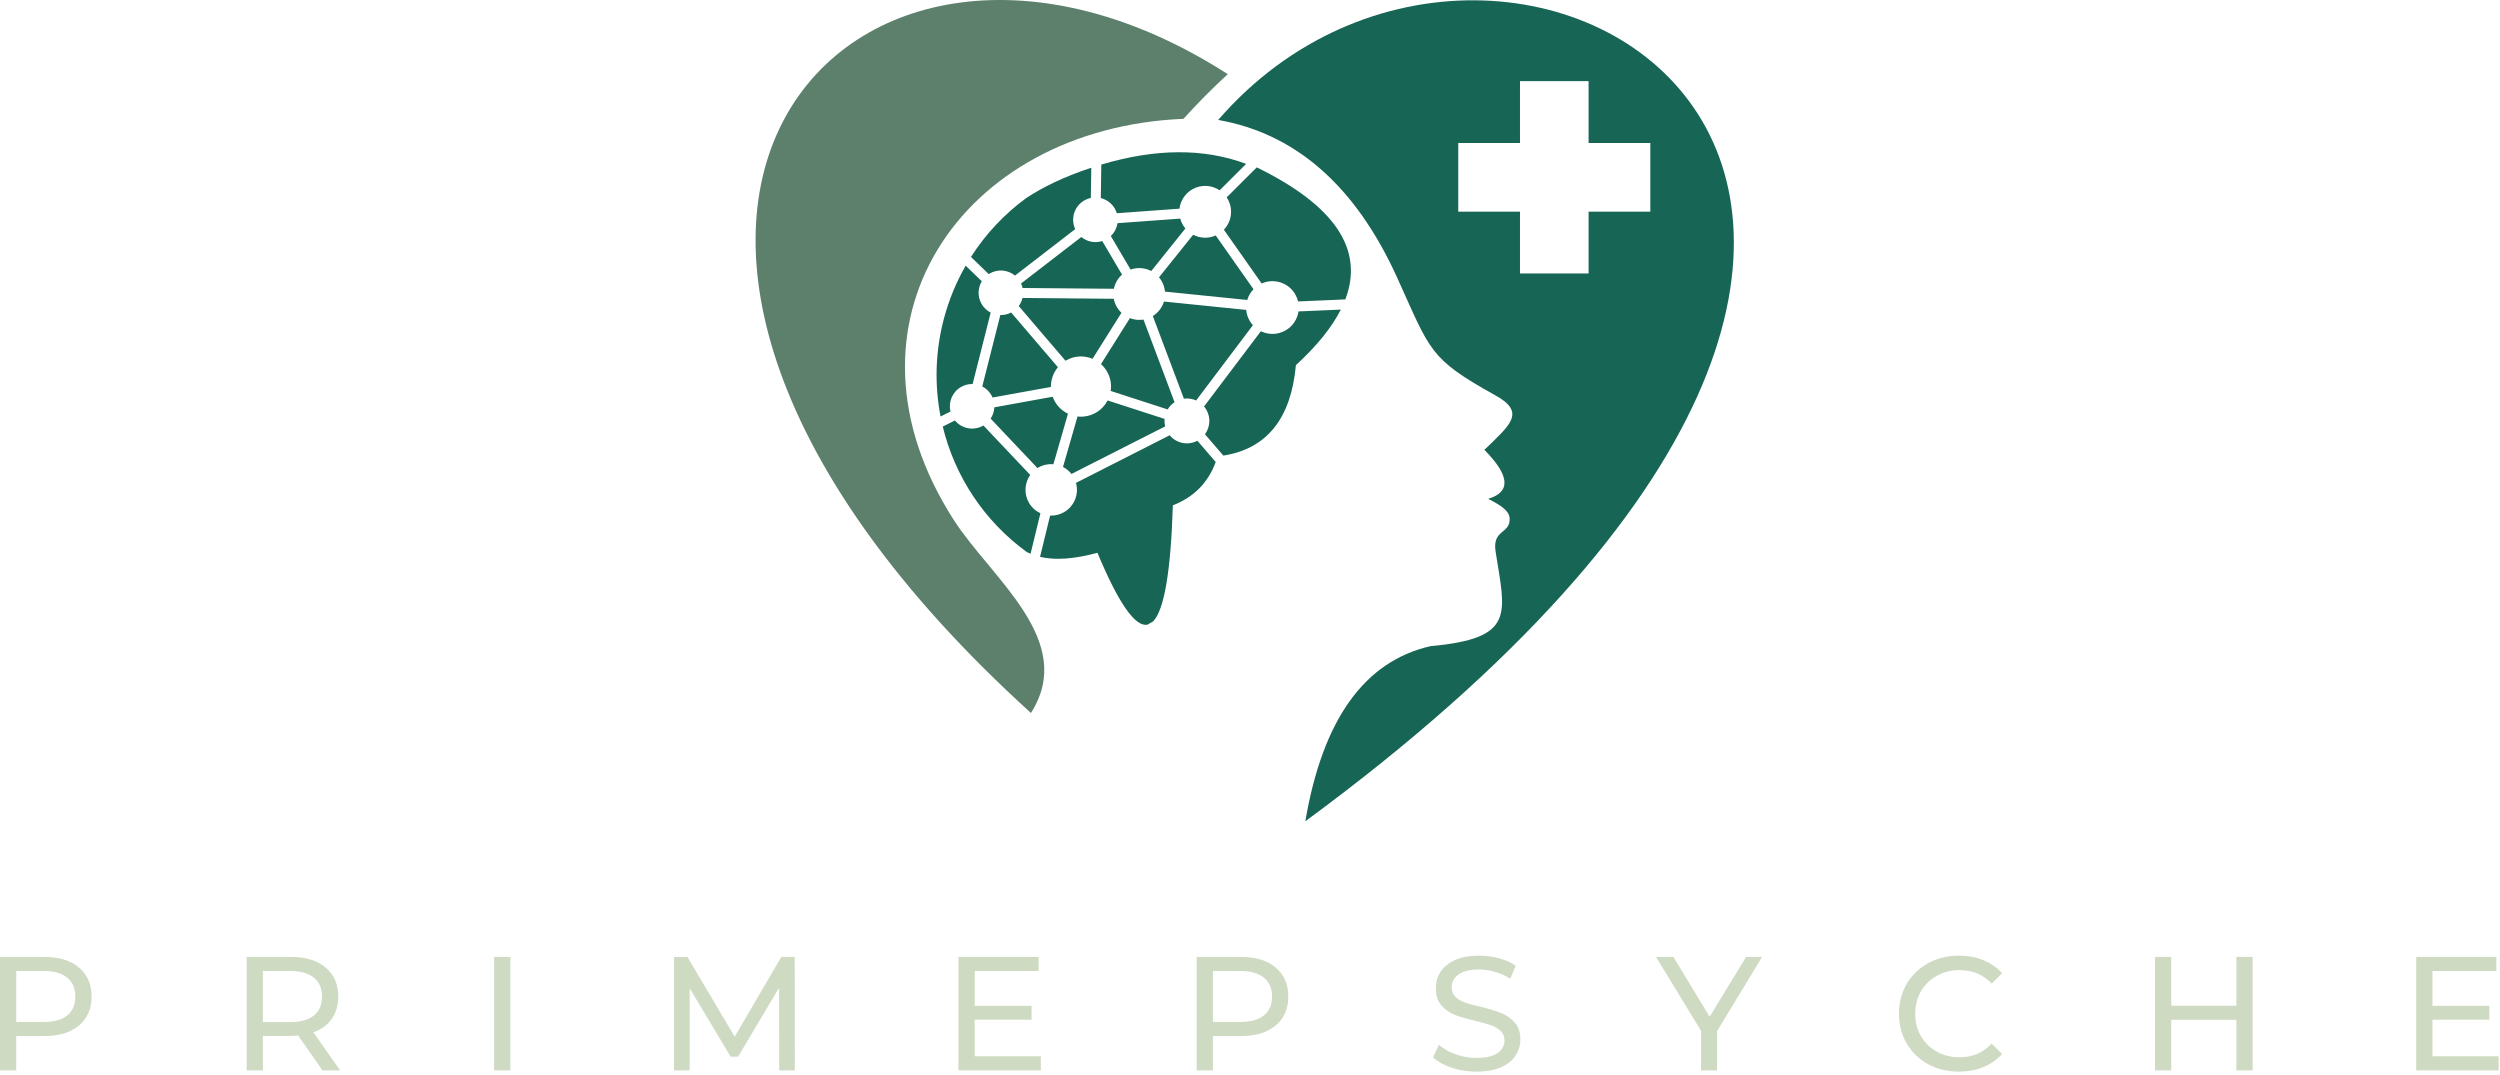
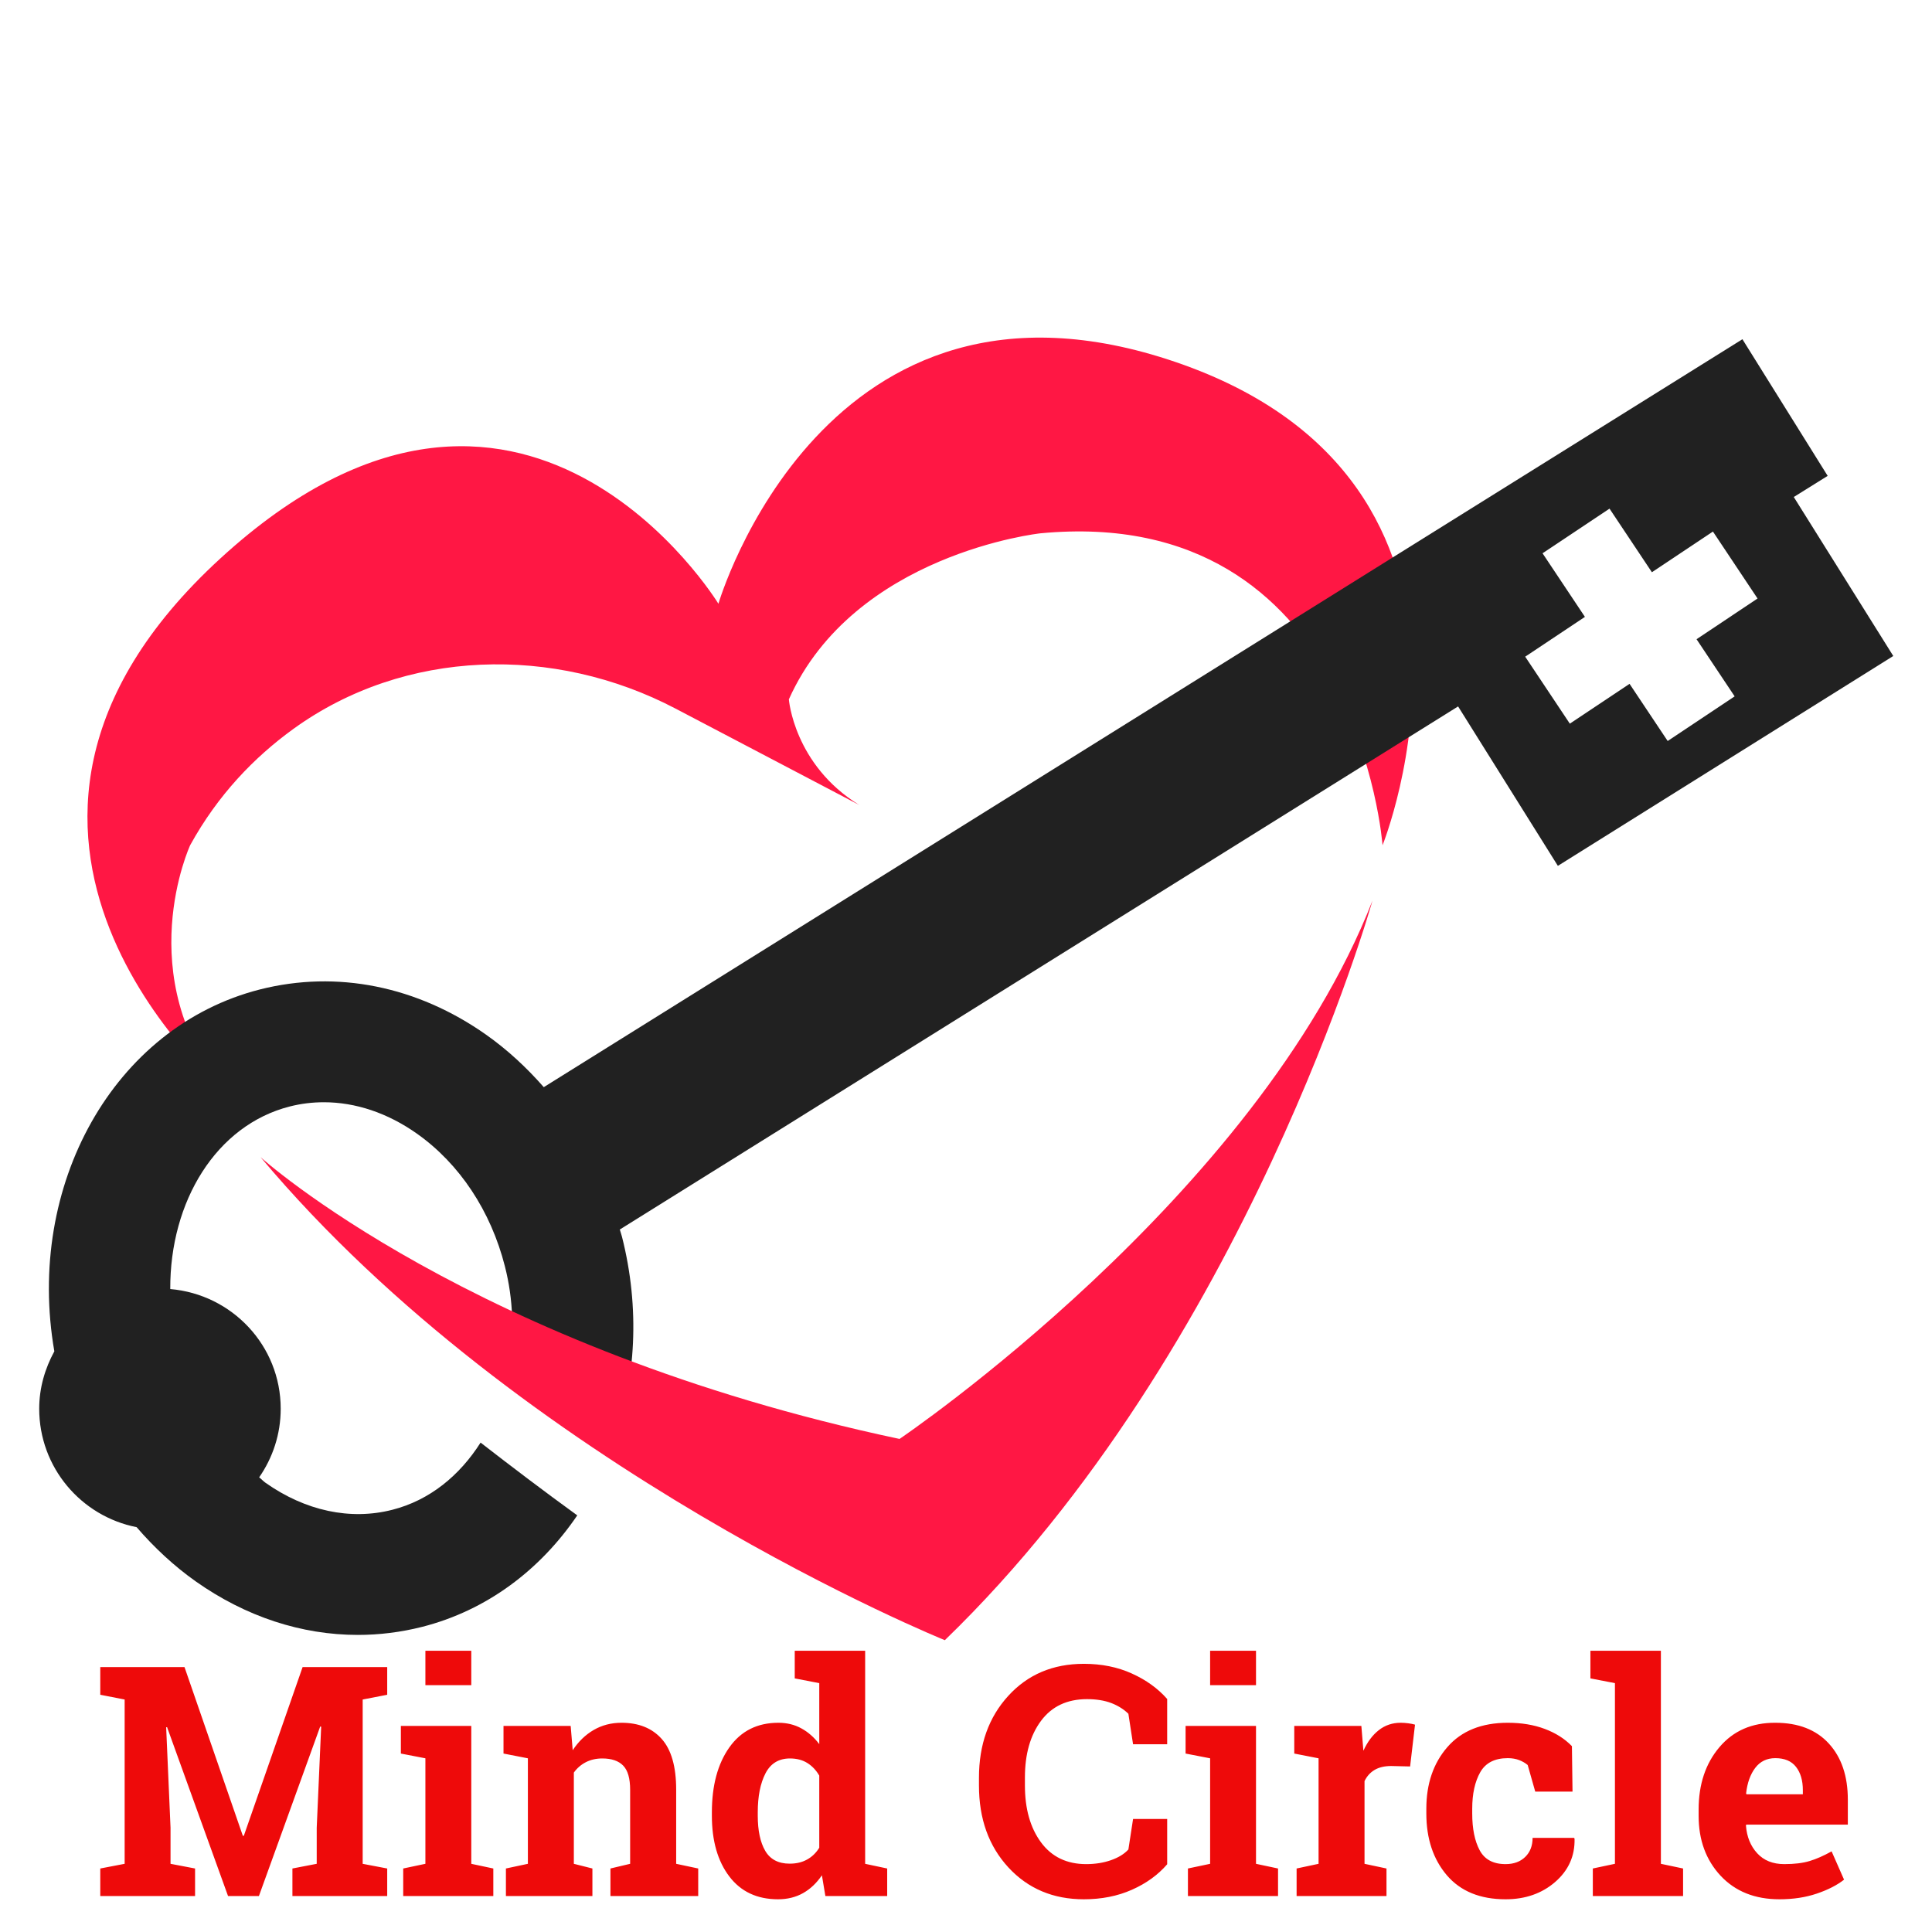
- <svg xmlns="http://www.w3.org/2000/svg" width="414" height="178" viewBox="0 0 414 178" fill="none">
-   <path d="M7.333 158.464C9.76 158.464 11.672 159.047 13.062 160.214C14.463 161.38 15.167 162.984 15.167 165.026C15.167 167.068 14.463 168.672 13.062 169.839C11.672 170.995 9.76 171.568 7.333 171.568H2.688V177.255H0V158.464H7.333ZM7.25 169.234C8.943 169.234 10.234 168.875 11.125 168.151C12.026 167.432 12.479 166.391 12.479 165.026C12.479 163.667 12.026 162.625 11.125 161.901C10.234 161.167 8.943 160.797 7.25 160.797H2.688V169.234H7.25Z" fill="#CEDAC2" />
-   <path d="M53.41 177.255L49.368 171.484C48.852 171.526 48.456 171.547 48.181 171.547H43.535V177.255H40.847V158.464H48.181C50.608 158.464 52.519 159.047 53.91 160.214C55.311 161.38 56.014 162.984 56.014 165.026C56.014 166.474 55.649 167.708 54.931 168.734C54.222 169.75 53.206 170.484 51.889 170.943L56.326 177.255H53.41ZM48.097 169.255C49.79 169.255 51.081 168.896 51.972 168.172C52.873 167.438 53.326 166.391 53.326 165.026C53.326 163.667 52.873 162.625 51.972 161.901C51.081 161.167 49.79 160.797 48.097 160.797H43.535V169.255H48.097Z" fill="#CEDAC2" />
-   <path d="M81.828 158.464H84.516V177.255H81.828V158.464Z" fill="#CEDAC2" />
-   <path d="M129.039 177.255L129.018 163.568L122.226 174.984H120.997L114.206 163.651V177.255H111.622V158.464H113.831L121.664 171.672L129.393 158.464H131.601L131.622 177.255H129.039Z" fill="#CEDAC2" />
-   <path d="M172.366 174.922V177.255H158.72V158.464H171.991V160.797H161.408V166.568H170.825V168.859H161.408V174.922H172.366Z" fill="#CEDAC2" />
-   <path d="M205.506 158.464C207.933 158.464 209.844 159.047 211.235 160.214C212.636 161.38 213.339 162.984 213.339 165.026C213.339 167.068 212.636 168.672 211.235 169.839C209.844 170.995 207.933 171.568 205.506 171.568H200.86V177.255H198.172V158.464H205.506ZM205.422 169.234C207.115 169.234 208.407 168.875 209.297 168.151C210.199 167.432 210.652 166.391 210.652 165.026C210.652 163.667 210.199 162.625 209.297 161.901C208.407 161.167 207.115 160.797 205.422 160.797H200.86V169.234H205.422Z" fill="#CEDAC2" />
-   <path d="M244.499 177.464C243.082 177.464 241.712 177.25 240.395 176.818C239.087 176.375 238.061 175.807 237.311 175.109L238.29 173.005C239.009 173.661 239.926 174.188 241.04 174.589C242.165 174.995 243.316 175.193 244.499 175.193C246.051 175.193 247.212 174.932 247.978 174.401C248.754 173.875 249.145 173.172 249.145 172.297C249.145 171.646 248.926 171.12 248.499 170.714C248.082 170.313 247.561 170.005 246.936 169.797C246.322 169.578 245.457 169.333 244.332 169.068C242.926 168.734 241.79 168.401 240.915 168.068C240.051 167.724 239.311 167.193 238.686 166.484C238.072 165.776 237.77 164.828 237.77 163.63C237.77 162.63 238.03 161.729 238.561 160.922C239.087 160.12 239.884 159.474 240.957 158.984C242.025 158.5 243.358 158.255 244.957 158.255C246.066 158.255 247.155 158.401 248.228 158.693C249.296 158.974 250.218 159.38 250.999 159.922L250.103 162.068C249.322 161.568 248.483 161.193 247.582 160.943C246.691 160.682 245.816 160.547 244.957 160.547C243.426 160.547 242.28 160.828 241.52 161.38C240.77 161.922 240.395 162.641 240.395 163.526C240.395 164.167 240.608 164.688 241.04 165.089C241.468 165.495 241.999 165.807 242.624 166.026C243.259 166.25 244.129 166.484 245.228 166.734C246.645 167.083 247.775 167.432 248.624 167.776C249.483 168.109 250.218 168.625 250.832 169.318C251.457 170.016 251.77 170.953 251.77 172.13C251.77 173.12 251.499 174.021 250.957 174.839C250.426 175.646 249.613 176.287 248.52 176.755C247.436 177.229 246.093 177.464 244.499 177.464Z" fill="#CEDAC2" />
-   <path d="M284.345 170.755V177.255H281.699V170.714L274.24 158.464H277.115L283.115 168.38L289.157 158.464H291.803L284.345 170.755Z" fill="#CEDAC2" />
-   <path d="M324.388 177.464C322.513 177.464 320.815 177.057 319.305 176.234C317.789 175.401 316.602 174.255 315.742 172.797C314.893 171.339 314.471 169.693 314.471 167.859C314.471 166.042 314.893 164.401 315.742 162.943C316.602 161.484 317.789 160.339 319.305 159.505C320.831 158.672 322.539 158.255 324.43 158.255C325.888 158.255 327.221 158.505 328.43 159.005C329.648 159.495 330.69 160.214 331.555 161.172L329.825 162.88C328.409 161.396 326.643 160.651 324.534 160.651C323.128 160.651 321.867 160.964 320.742 161.589C319.617 162.214 318.732 163.078 318.096 164.172C317.471 165.271 317.159 166.5 317.159 167.859C317.159 169.224 317.471 170.458 318.096 171.568C318.732 172.667 319.617 173.526 320.742 174.151C321.867 174.776 323.128 175.089 324.534 175.089C326.628 175.089 328.393 174.333 329.825 172.818L331.555 174.526C330.69 175.484 329.648 176.214 328.43 176.714C327.206 177.214 325.857 177.464 324.388 177.464Z" fill="#CEDAC2" />
-   <path d="M373.033 158.464V177.255H370.345V168.88H359.554V177.255H356.866V158.464H359.554V166.547H370.345V158.464H373.033Z" fill="#CEDAC2" />
-   <path d="M413.774 174.922V177.255H400.128V158.464H413.399V160.797H402.815V166.568H412.232V168.859H402.815V174.922H413.774Z" fill="#CEDAC2" />
-   <path fill-rule="evenodd" clip-rule="evenodd" d="M161.064 63.592C160.413 63.577 159.746 63.733 159.137 64.087C157.689 64.926 157.022 66.597 157.397 68.15L155.757 68.972C154.741 63.728 154.877 58.222 156.293 52.837C157.121 49.691 158.345 46.728 159.918 43.998L159.074 43.181L162.585 46.577C161.913 47.691 161.856 49.123 162.548 50.327C162.918 50.967 163.449 51.457 164.059 51.769L161.064 63.592ZM164.371 65.827C164.314 65.696 164.246 65.561 164.173 65.436C163.804 64.795 163.272 64.311 162.663 63.998L165.658 52.17C166.262 52.186 166.877 52.051 167.449 51.754L175.189 60.811C174.423 61.733 174.017 62.894 174.028 64.077L164.371 65.827ZM185.804 45.478C185.101 46.108 184.642 46.936 184.455 47.821L169.34 47.691C169.283 47.436 169.199 47.186 169.09 46.941L179.064 39.248C180.017 40.04 181.33 40.306 182.533 39.92L185.809 45.478H185.804ZM184.439 49.478L169.324 49.342C169.21 49.821 169.002 50.28 168.705 50.681L176.444 59.738C176.465 59.722 176.491 59.712 176.517 59.696C177.913 58.889 179.543 58.837 180.923 59.415L185.71 51.806C185.418 51.53 185.158 51.202 184.944 50.832C184.694 50.4 184.528 49.941 184.439 49.478ZM187.111 52.686C187.819 52.962 188.601 53.045 189.361 52.92L194.507 66.608C194.028 66.92 193.642 67.337 193.366 67.801L183.934 64.743C184.09 63.665 183.903 62.535 183.319 61.519C183.048 61.045 182.71 60.639 182.324 60.295L187.111 52.686ZM195.444 36.202C195.538 36.551 195.679 36.889 195.866 37.217C195.996 37.441 196.142 37.65 196.298 37.837L190.647 44.884C189.606 44.342 188.371 44.233 187.226 44.639L183.949 39.082C184.559 38.509 184.939 37.754 185.064 36.957L195.444 36.202ZM192.918 48.29L206.543 49.676C206.736 49.019 207.09 48.405 207.58 47.9L201.324 38.993C200.095 39.54 198.72 39.467 197.59 38.873L191.934 45.92C192.09 46.108 192.236 46.316 192.366 46.54C192.684 47.097 192.866 47.691 192.918 48.29ZM202.673 38.045C203.96 36.702 204.267 34.618 203.288 32.926C203.241 32.847 203.189 32.764 203.137 32.686L208.121 27.717C221.048 34.035 225.934 41.321 222.788 49.582L214.965 49.92C214.866 49.519 214.715 49.123 214.496 48.743C213.366 46.785 210.944 46.035 208.929 46.946L202.673 38.04V38.045ZM199.767 67.847C199.658 67.655 199.533 67.478 199.392 67.311L208.798 54.853C210.054 55.467 211.59 55.467 212.897 54.712C214.095 54.019 214.845 52.842 215.033 51.571L222.038 51.269C220.548 54.217 218.069 57.285 214.601 60.472C213.798 69.316 209.793 74.311 202.585 75.446L199.543 71.915C200.392 70.759 200.533 69.165 199.767 67.847ZM174.319 65.702L164.663 67.452C164.632 68.118 164.418 68.764 164.048 69.321L171.804 77.514C171.851 77.483 171.903 77.457 171.949 77.426C172.736 76.972 173.606 76.795 174.444 76.874L176.856 68.509C175.981 68.087 175.215 67.41 174.694 66.504C174.543 66.243 174.418 65.978 174.319 65.702ZM170.606 78.65C169.673 79.972 169.533 81.764 170.392 83.254C170.851 84.045 171.522 84.634 172.293 84.993L170.658 91.712C170.439 91.618 170.236 91.525 170.033 91.415C162.923 86.249 158.106 78.821 156.121 70.639L158.137 69.629C159.262 70.999 161.241 71.394 162.824 70.478C162.835 70.472 162.845 70.462 162.851 70.462L170.606 78.65ZM193.699 72.082L178.184 79.962C178.699 81.795 177.934 83.816 176.215 84.811C175.481 85.238 174.679 85.415 173.897 85.384L172.231 92.217C174.757 92.811 177.923 92.582 181.736 91.54C185.22 99.889 187.981 103.858 190.017 103.446L190.939 102.915C192.788 101.066 193.882 94.655 194.226 83.681C197.694 82.332 200.064 79.936 201.319 76.509L198.288 72.988C196.72 73.821 194.804 73.415 193.699 72.082ZM192.861 69.374C192.819 69.785 192.851 70.202 192.955 70.608L177.434 78.488C177.048 77.993 176.569 77.603 176.033 77.327L178.439 68.967C179.465 69.087 180.533 68.884 181.496 68.332C182.345 67.837 183.002 67.129 183.423 66.316L192.861 69.374ZM198.08 66.316L207.476 53.858C207.278 53.634 207.095 53.384 206.939 53.113C206.611 52.545 206.423 51.931 206.371 51.321L192.752 49.936C192.46 50.9 191.824 51.764 190.908 52.337L196.054 66.019C196.746 65.926 197.449 66.035 198.08 66.316ZM182.293 32.801C183.236 33.035 184.085 33.634 184.611 34.545C184.752 34.79 184.861 35.045 184.944 35.311L195.324 34.556C195.481 33.264 196.226 32.061 197.434 31.358C198.903 30.514 200.658 30.629 201.976 31.514L206.361 27.139C199.371 24.53 191.382 24.571 182.377 27.254L182.293 32.801ZM160.408 41.936C160.366 41.978 160.324 42.019 160.288 42.061C160.324 42.019 160.366 41.978 160.408 41.936ZM160.689 41.634C160.601 41.728 160.522 41.816 160.439 41.905C160.522 41.816 160.601 41.728 160.689 41.634ZM160.83 41.478C160.793 41.519 160.752 41.561 160.715 41.603C160.752 41.561 160.793 41.519 160.83 41.478ZM160.965 41.321L160.845 41.457C160.882 41.415 160.923 41.368 160.965 41.321ZM163.897 45.29C165.267 44.498 166.929 44.686 168.085 45.634L178.054 37.941C177.262 36.222 177.892 34.155 179.564 33.191C179.908 32.988 180.272 32.853 180.642 32.775L180.72 27.775C176.121 29.285 172.663 31.019 169.981 32.769C166.356 35.415 163.231 38.728 160.793 42.551L160.288 42.061L163.731 45.389C163.783 45.358 163.84 45.321 163.897 45.29Z" fill="#176554" />
-   <path fill-rule="evenodd" clip-rule="evenodd" d="M263.069 45.285H251.71V35.051H241.486V23.676H251.71V13.441H263.069V23.676H273.293V35.051H263.069V45.285ZM245.814 74.493C250.033 78.754 250.241 81.462 246.434 82.613C248.778 83.754 249.949 84.717 249.996 85.832C250.121 88.478 247.095 87.618 247.668 91.327C249.272 101.65 251.09 105.712 236.913 106.999C225.944 109.493 219.028 119.165 216.163 135.999C359.418 30.723 249.304 -35.017 201.731 19.863C214.611 22.129 224.491 30.832 231.366 45.967C236.929 58.202 236.601 59.342 247.658 65.483C252.762 68.322 250.059 70.379 245.814 74.493Z" fill="#176554" />
-   <path fill-rule="evenodd" clip-rule="evenodd" d="M195.986 19.676C198.309 17.098 200.757 14.629 203.319 12.28C140.715 -27.949 81.106 36.754 170.725 118.071C178.361 106.061 164.225 95.858 157.949 86.108C137.137 53.769 158.897 21.238 195.986 19.676Z" fill="#5D806D" />
+ <svg xmlns="http://www.w3.org/2000/svg" x="0px" y="0px" width="144" height="144" viewBox="0,0,256,256" style="fill:#000000;">
+   <g transform="">
+     <g fill="none" fill-rule="nonzero" stroke="none" stroke-width="1" stroke-linecap="butt" stroke-linejoin="miter" stroke-miterlimit="10" stroke-dasharray="" stroke-dashoffset="0" font-family="none" font-weight="none" font-size="none" text-anchor="none" style="mix-blend-mode: normal">
+       <g transform="scale(5.33333,5.33333)">
+         <path d="M34.349,21c0,0 -0.625,-8.5 -8.5,-7.75c0,0 -4.625,0.5 -6.25,4.125c0,0 0.125,1.625 1.75,2.625l-4.563,-2.394c-3.019,-1.584 -6.733,-1.494 -9.496,0.503c-0.972,0.703 -1.879,1.641 -2.566,2.891c0,0 -1.5,3.25 0.875,6.125c0,0 -7.625,-6.375 -0.125,-13.25c7.5,-6.875 12.375,1.125 12.375,1.125c0,0 2.625,-9 11.375,-6c8.75,3 5.125,12 5.125,12z" fill="#ff1744" />
+         <path d="M44.566,12.348l0.842,-0.525l-2.118,-3.395l-29.78,18.582c-0.427,-0.487 -0.901,-0.927 -1.427,-1.299c-1.717,-1.212 -3.712,-1.613 -5.623,-1.129c-3.641,0.927 -5.826,4.871 -5.11,8.991c-0.232,0.426 -0.376,0.907 -0.376,1.427c0,1.458 1.041,2.671 2.42,2.942c0.438,0.507 0.927,0.964 1.47,1.348c1.242,0.877 2.63,1.329 4.025,1.329c0.533,0 1.069,-0.066 1.598,-0.2c1.614,-0.411 2.938,-1.42 3.855,-2.77c-0.804,-0.582 -1.643,-1.219 -2.402,-1.808c-0.521,0.82 -1.265,1.433 -2.192,1.669c-1.044,0.268 -2.164,0.027 -3.153,-0.672c-0.056,-0.039 -0.101,-0.092 -0.156,-0.134c0.336,-0.484 0.535,-1.07 0.535,-1.704c0,-1.569 -1.209,-2.842 -2.744,-2.974c-0.01,-2.178 1.141,-4.071 2.97,-4.536c0.278,-0.071 0.562,-0.105 0.847,-0.105c0.784,0 1.581,0.265 2.307,0.777c1.062,0.749 1.841,1.923 2.191,3.303c0.21,0.825 0.226,1.638 0.113,2.398c0.819,0.641 1.734,1.342 2.593,1.972c0.544,-1.549 0.655,-3.325 0.202,-5.108c-0.016,-0.061 -0.037,-0.119 -0.054,-0.18l20.827,-12.996l2.479,3.961l8.333,-5.214zM43.097,17.301l-1.664,1.109l-0.947,-1.42l-1.484,0.989l-1.109,-1.664l1.484,-0.989l-1.053,-1.58l1.664,-1.109l1.053,1.58l1.516,-1.011l1.109,1.664l-1.516,1.011z" fill="#212121" />
+         <path d="M6.474,28.75c0,0 5.25,4.75 15.875,7c0,0 8.875,-6 11.75,-13.375c0,0 -3.125,11.125 -10.625,18.375c0,0 -10.5,-4.25 -17,-12z" fill="#ff1744" />
+       </g>
+     </g>
+     <g fill="#ee0a0a" fill-rule="nonzero" stroke="none" stroke-width="1" stroke-linecap="butt" stroke-linejoin="miter" stroke-miterlimit="10" stroke-dasharray="" stroke-dashoffset="0" font-family="none" font-weight="none" font-size="none" text-anchor="none" style="mix-blend-mode: normal">
+       <g>
+         <path d="M41.967,242.195l0.59,-13.4l-0.13,-0.02l-8.12,22.46h-4.09l-8.08,-22.38l-0.12,0.02l0.58,13.32v4.77l3.25,0.62v3.65h-12.56v-3.65l3.23,-0.62v-21.77l-3.23,-0.63v-3.67h3.23h7.93l7.73,22.36h0.13l7.79,-22.36h11.21v3.67l-3.25,0.63v21.77l3.25,0.62v3.65h-12.56v-3.65l3.22,-0.62zM53.427,251.235v-3.65l2.94,-0.62v-13.98l-3.25,-0.63v-3.66h9.33v18.27l2.92,0.62v3.65zM62.447,218.735v4.56h-6.08v-4.56zM67.037,251.235v-3.65l2.91,-0.62v-13.98l-3.23,-0.63v-3.66h8.9l0.27,3.22c0.753,-1.147 1.677,-2.04 2.77,-2.68c1.1,-0.64 2.33,-0.96 3.69,-0.96v0c2.28,0 4.057,0.713 5.33,2.14c1.28,1.433 1.92,3.677 1.92,6.73v0v9.82l2.92,0.62v3.65h-11.63v-3.65l2.61,-0.62v-9.8c0,-1.513 -0.307,-2.583 -0.92,-3.21c-0.613,-0.633 -1.537,-0.95 -2.77,-0.95v0c-0.807,0 -1.53,0.163 -2.17,0.49c-0.64,0.327 -1.173,0.787 -1.6,1.38v0v12.09l2.46,0.62v3.65zM109.367,251.235l-0.46,-2.75c-0.707,1.04 -1.543,1.83 -2.51,2.37c-0.967,0.54 -2.067,0.81 -3.3,0.81v0c-2.78,0 -4.937,-1.013 -6.47,-3.04c-1.533,-2.027 -2.3,-4.707 -2.3,-8.04v0v-0.44c0,-3.553 0.77,-6.42 2.31,-8.6c1.54,-2.18 3.707,-3.27 6.5,-3.27v0c1.127,0 2.14,0.247 3.04,0.74c0.907,0.493 1.7,1.19 2.38,2.09v0v-8.08l-3.25,-0.63v-3.66h3.25h6.08v28.23l2.92,0.62v3.65zM100.407,240.145v0.44c0,1.973 0.33,3.527 0.99,4.66c0.66,1.133 1.74,1.7 3.24,1.7v0c0.887,0 1.657,-0.183 2.31,-0.55c0.653,-0.36 1.19,-0.88 1.61,-1.56v0v-9.56c-0.42,-0.72 -0.953,-1.28 -1.6,-1.68c-0.64,-0.393 -1.4,-0.59 -2.28,-0.59v0c-1.487,0 -2.57,0.66 -3.25,1.98c-0.68,1.32 -1.02,3.04 -1.02,5.16zM154.657,225.125v6h-4.52l-0.62,-4.04c-0.6,-0.593 -1.353,-1.067 -2.26,-1.42c-0.913,-0.347 -1.987,-0.52 -3.22,-0.52v0c-2.64,0 -4.673,0.96 -6.1,2.88c-1.42,1.913 -2.13,4.413 -2.13,7.5v0v1.06c0,3.087 0.707,5.593 2.12,7.52c1.42,1.933 3.42,2.9 6,2.9v0c1.193,0 2.287,-0.173 3.28,-0.52c0.993,-0.347 1.763,-0.82 2.31,-1.42v0l0.62,-4.04h4.52v6c-1.22,1.413 -2.78,2.54 -4.68,3.38c-1.893,0.84 -4.013,1.26 -6.36,1.26v0c-4.067,0 -7.4,-1.407 -10,-4.22c-2.6,-2.82 -3.9,-6.44 -3.9,-10.86v0v-1.02c0,-4.4 1.293,-8.017 3.88,-10.85c2.58,-2.833 5.92,-4.25 10.02,-4.25v0c2.347,0 4.463,0.427 6.35,1.28c1.893,0.853 3.457,1.98 4.69,3.38zM157.407,251.235v-3.65l2.94,-0.62v-13.98l-3.25,-0.63v-3.66h9.33v18.27l2.92,0.62v3.65zM166.427,218.735v4.56h-6.08v-4.56zM171.807,251.235v-3.65l2.91,-0.62v-13.98l-3.22,-0.63v-3.66h8.89l0.27,3.29c0.527,-1.167 1.207,-2.077 2.04,-2.73c0.833,-0.653 1.8,-0.98 2.9,-0.98v0c0.32,0 0.657,0.023 1.01,0.07c0.353,0.047 0.65,0.107 0.89,0.18v0l-0.65,5.54l-2.5,-0.06c-0.887,0 -1.623,0.173 -2.21,0.52c-0.58,0.347 -1.023,0.84 -1.33,1.48v0v10.96l2.91,0.62v3.65zM199.497,247.005v0c1.08,0 1.947,-0.317 2.6,-0.95c0.653,-0.633 0.98,-1.477 0.98,-2.53v0h5.5l0.06,0.12c0.053,2.28 -0.8,4.187 -2.56,5.72c-1.767,1.533 -3.96,2.3 -6.58,2.3v0c-3.367,0 -5.96,-1.06 -7.78,-3.18c-1.813,-2.127 -2.72,-4.857 -2.72,-8.19v0v-0.63c0,-3.313 0.933,-6.04 2.8,-8.18c1.867,-2.14 4.53,-3.21 7.99,-3.21v0c1.82,0 3.45,0.27 4.89,0.81c1.447,0.54 2.65,1.303 3.61,2.29v0l0.08,6.02h-4.94l-1,-3.52c-0.307,-0.26 -0.68,-0.477 -1.12,-0.65c-0.447,-0.173 -0.953,-0.26 -1.52,-0.26v0c-1.727,0 -2.943,0.623 -3.65,1.87c-0.707,1.253 -1.06,2.863 -1.06,4.83v0v0.63c0,2.013 0.327,3.633 0.98,4.86c0.653,1.233 1.8,1.85 3.44,1.85zM213.987,223.025l-3.25,-0.63v-3.66h9.34v28.23l2.94,0.62v3.65h-11.96v-3.65l2.93,-0.62zM235.787,251.665v0c-3.253,0 -5.853,-1.04 -7.8,-3.12c-1.94,-2.087 -2.91,-4.733 -2.91,-7.94v0v-0.83c0,-3.347 0.92,-6.103 2.76,-8.27c1.84,-2.167 4.307,-3.243 7.4,-3.23v0c3.047,0 5.41,0.917 7.09,2.75c1.68,1.833 2.52,4.313 2.52,7.44v0v3.31h-13.46l-0.04,0.12c0.113,1.487 0.61,2.71 1.49,3.67c0.88,0.96 2.077,1.44 3.59,1.44v0c1.347,0 2.467,-0.137 3.36,-0.41c0.887,-0.267 1.857,-0.693 2.91,-1.28v0l1.65,3.75c-0.933,0.733 -2.14,1.35 -3.62,1.85c-1.473,0.5 -3.12,0.75 -4.94,0.75zM235.237,232.965v0c-1.12,0 -2.007,0.43 -2.66,1.29c-0.653,0.86 -1.057,1.99 -1.21,3.39v0l0.06,0.11h7.46v-0.54c0,-1.293 -0.303,-2.327 -0.91,-3.1c-0.6,-0.767 -1.513,-1.15 -2.74,-1.15z" />
+       </g>
+     </g>
+   </g>
</svg>
